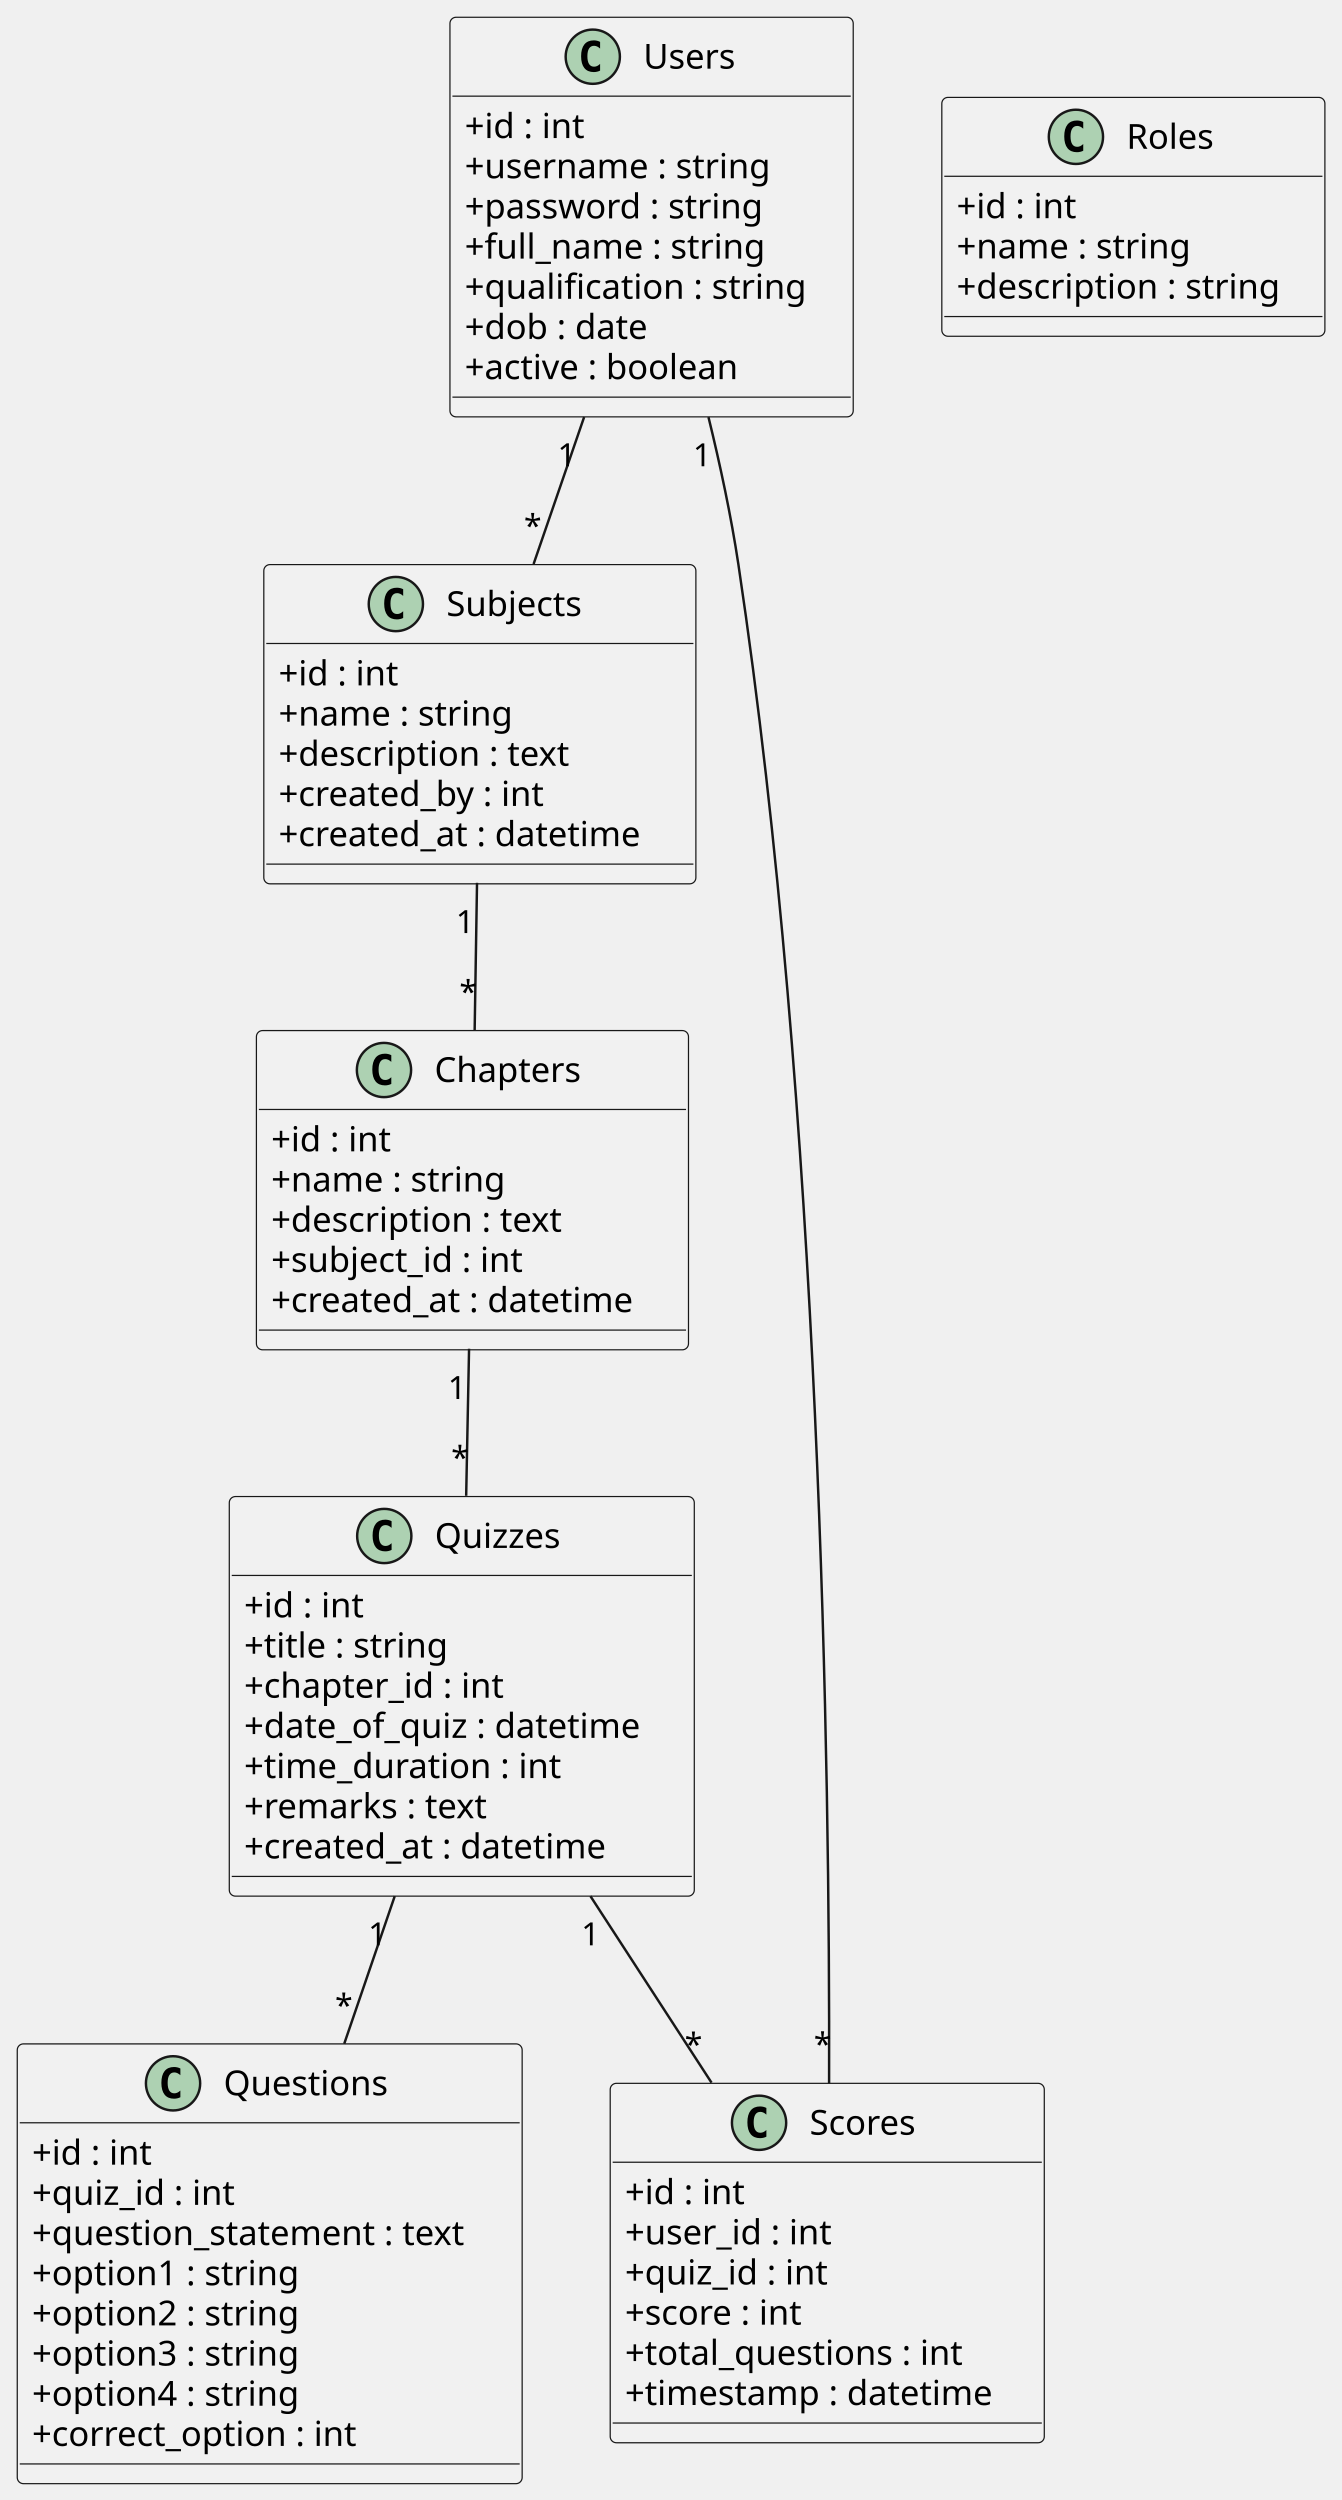
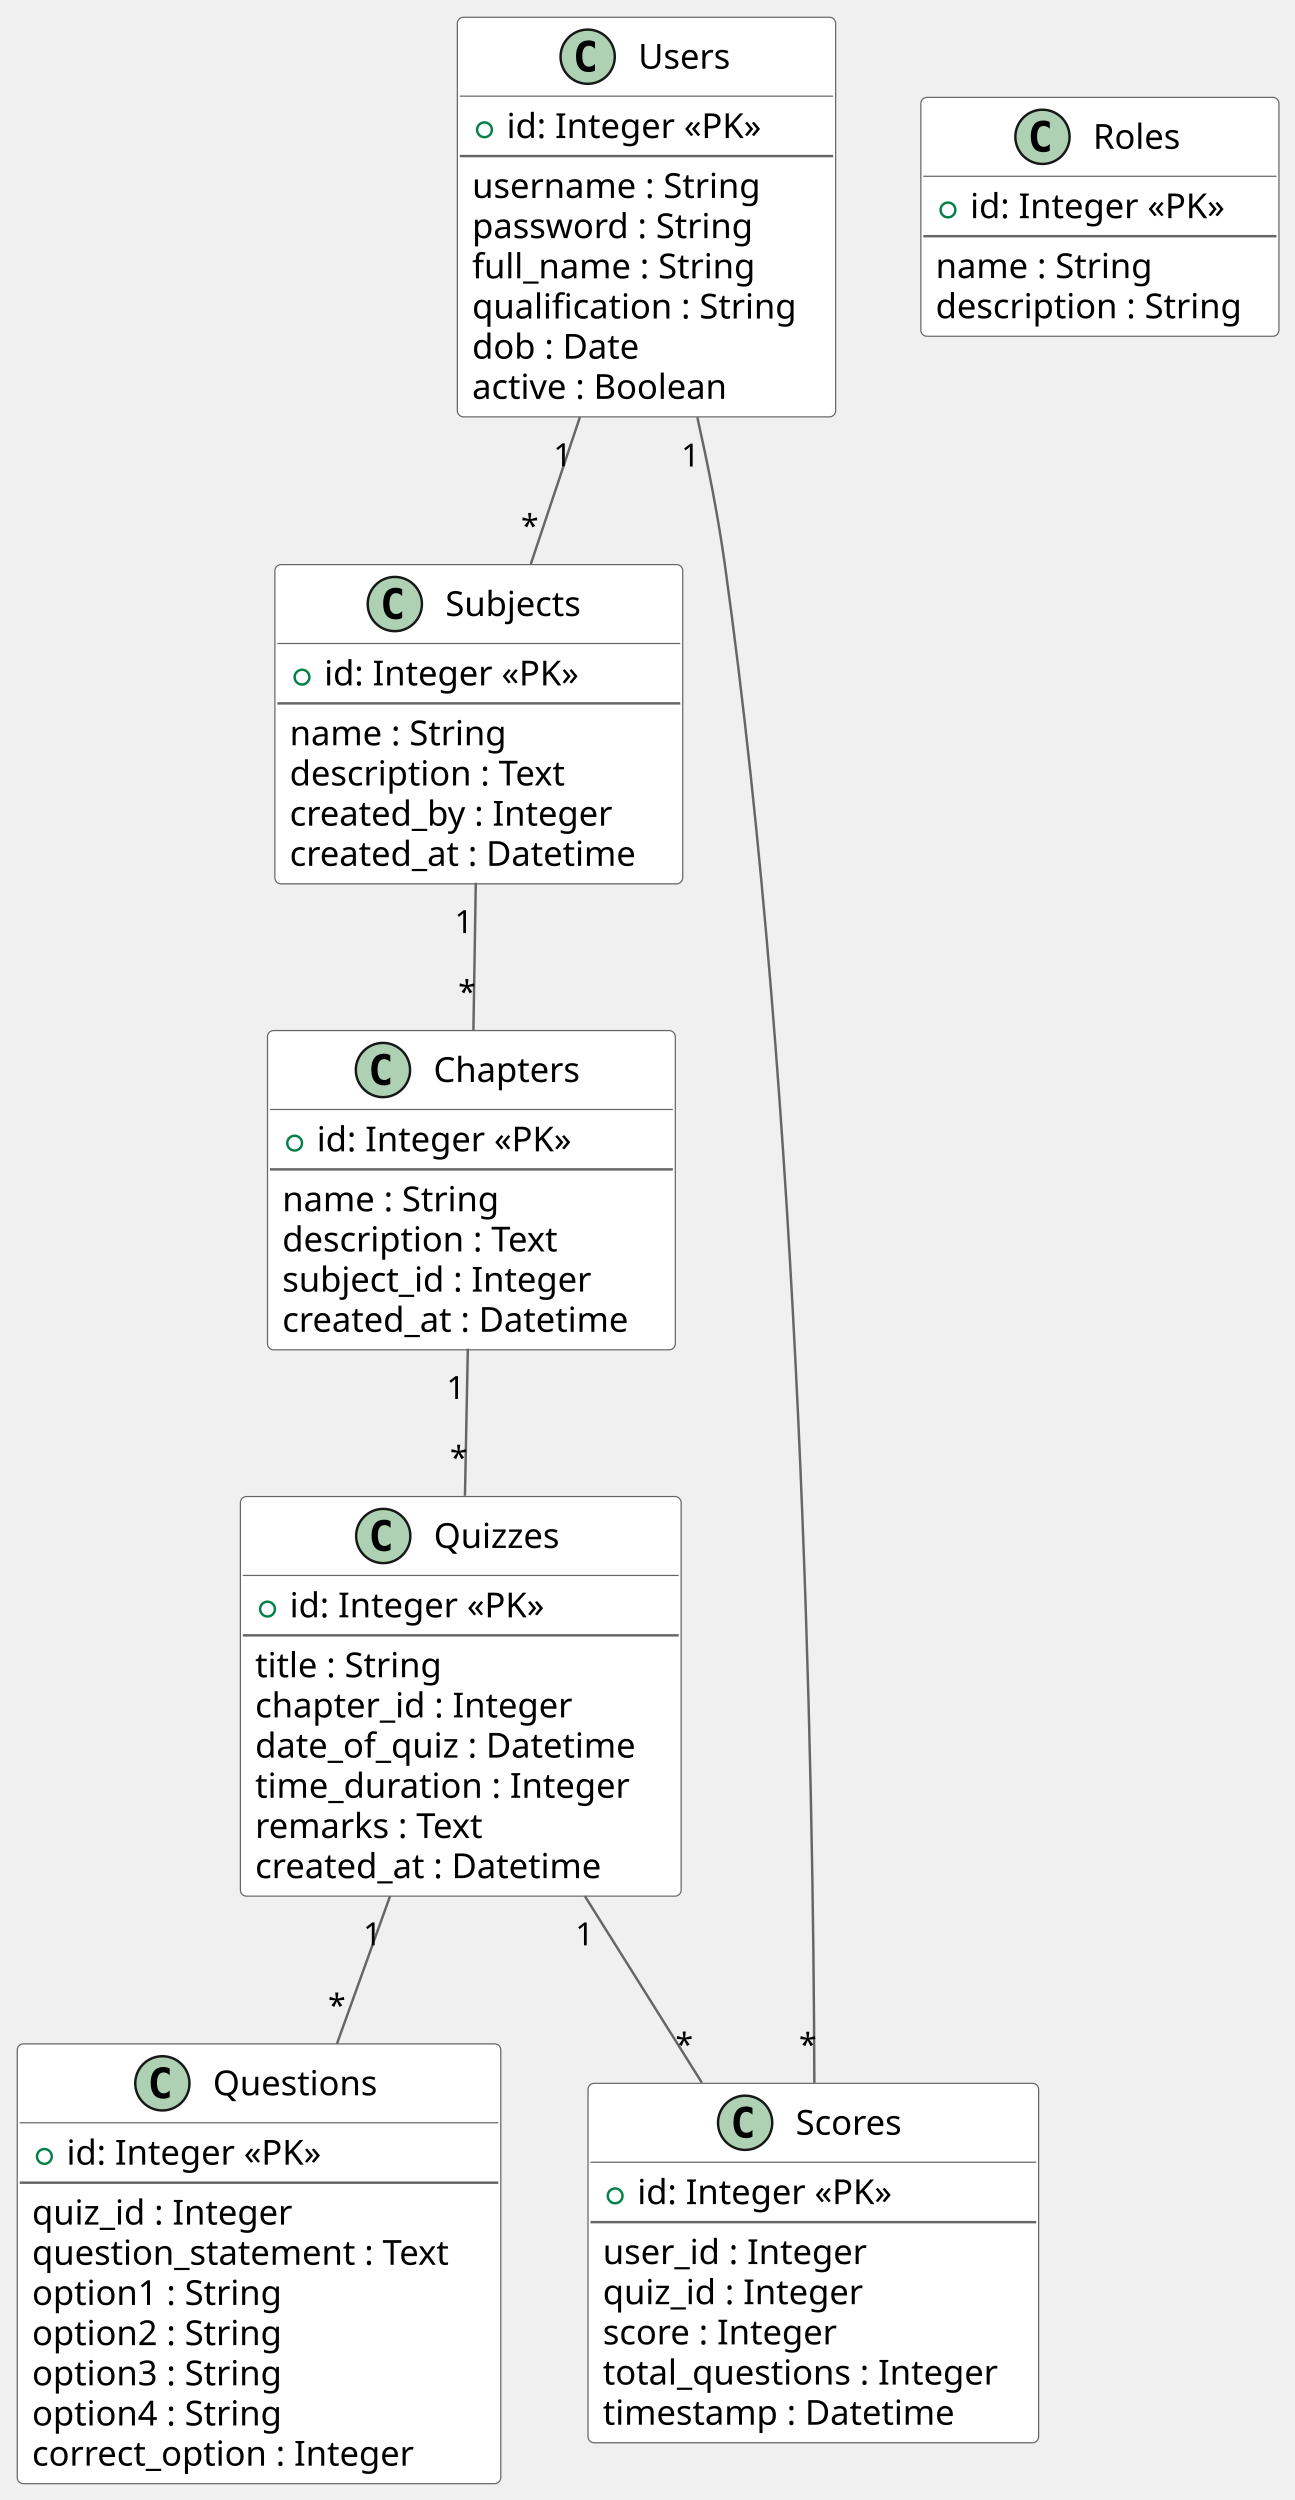
- <svg xmlns="http://www.w3.org/2000/svg" contentStyleType="text/css" height="1014px" preserveAspectRatio="none" style="width:544px;height:1014px;background:#FFFFFF;" version="1.1" viewBox="0 0 544 1014" width="544px" zoomAndPan="magnify">
+ <svg xmlns="http://www.w3.org/2000/svg" contentStyleType="text/css" height="1014px" preserveAspectRatio="none" style="width:525px;height:1014px;background:#FFFFFF;" version="1.1" viewBox="0 0 525 1014" width="525px" zoomAndPan="magnify">
  <defs />
  <g>
    <g id="elem_Users">
-       <rect codeLine="3" fill="#F1F1F1" height="162.078" id="Users" rx="2.5" ry="2.5" style="stroke:#181818;stroke-width:0.5;" width="163.566" x="182.5" y="7" />
-       <ellipse cx="240.431" cy="23" fill="#ADD1B2" rx="11" ry="11" style="stroke:#181818;stroke-width:1;" />
-       <path d="M243.4,28.641 Q242.822,28.938 242.181,29.078 Q241.541,29.234 240.837,29.234 Q238.337,29.234 237.009,27.594 Q235.697,25.938 235.697,22.812 Q235.697,19.688 237.009,18.031 Q238.337,16.375 240.837,16.375 Q241.541,16.375 242.181,16.531 Q242.837,16.688 243.4,16.984 L243.4,19.703 Q242.775,19.125 242.181,18.859 Q241.587,18.578 240.962,18.578 Q239.619,18.578 238.931,19.656 Q238.244,20.719 238.244,22.812 Q238.244,24.906 238.931,25.984 Q239.619,27.047 240.962,27.047 Q241.587,27.047 242.181,26.781 Q242.775,26.5 243.4,25.922 L243.4,28.641 Z " fill="#000000" />
-       <text fill="#000000" font-family="sans-serif" font-size="14" lengthAdjust="spacing" textLength="39.204" x="260.931" y="27.847">Users</text>
-       <line style="stroke:#181818;stroke-width:0.5;" x1="183.5" x2="345.066" y1="39" y2="39" />
-       <text fill="#000000" font-family="sans-serif" font-size="14" lengthAdjust="spacing" textLength="56.376" x="188.5" y="55.995">+id : int</text>
-       <text fill="#000000" font-family="sans-serif" font-size="14" lengthAdjust="spacing" textLength="135.775" x="188.5" y="72.292">+username : string</text>
-       <text fill="#000000" font-family="sans-serif" font-size="14" lengthAdjust="spacing" textLength="132.248" x="188.5" y="88.589">+password : string</text>
-       <text fill="#000000" font-family="sans-serif" font-size="14" lengthAdjust="spacing" textLength="133.82" x="188.5" y="104.886">+full_name : string</text>
-       <text fill="#000000" font-family="sans-serif" font-size="14" lengthAdjust="spacing" textLength="151.566" x="188.5" y="121.183">+qualification : string</text>
-       <text fill="#000000" font-family="sans-serif" font-size="14" lengthAdjust="spacing" textLength="83.255" x="188.5" y="137.48">+dob : date</text>
-       <text fill="#000000" font-family="sans-serif" font-size="14" lengthAdjust="spacing" textLength="123.874" x="188.5" y="153.776">+active : boolean</text>
-       <line style="stroke:#181818;stroke-width:0.5;" x1="183.5" x2="345.066" y1="161.078" y2="161.078" />
+       <rect codeLine="7" fill="#FFFFFF" height="162.078" id="Users" rx="2.5" ry="2.5" style="stroke:#666666;stroke-width:0.5;" width="153.429" x="185.5" y="7" />
+       <ellipse cx="238.362" cy="23" fill="#ADD1B2" rx="11" ry="11" style="stroke:#181818;stroke-width:1;" />
+       <path d="M241.331,28.641 Q240.753,28.938 240.112,29.078 Q239.472,29.234 238.769,29.234 Q236.269,29.234 234.94,27.594 Q233.628,25.938 233.628,22.812 Q233.628,19.688 234.94,18.031 Q236.269,16.375 238.769,16.375 Q239.472,16.375 240.112,16.531 Q240.769,16.688 241.331,16.984 L241.331,19.703 Q240.706,19.125 240.112,18.859 Q239.519,18.578 238.894,18.578 Q237.55,18.578 236.862,19.656 Q236.175,20.719 236.175,22.812 Q236.175,24.906 236.862,25.984 Q237.55,27.047 238.894,27.047 Q239.519,27.047 240.112,26.781 Q240.706,26.5 241.331,25.922 L241.331,28.641 Z " fill="#000000" />
+       <text fill="#000000" font-family="sans-serif" font-size="14" lengthAdjust="spacing" textLength="39.204" x="258.862" y="27.847">Users</text>
+       <line style="stroke:#666666;stroke-width:0.5;" x1="186.5" x2="337.929" y1="39" y2="39" />
+       <ellipse cx="196.5" cy="52.648" fill="none" rx="3" ry="3" style="stroke:#038048;stroke-width:1;" />
+       <text fill="#000000" font-family="sans-serif" font-size="14" lengthAdjust="spacing" textLength="111.508" x="205.5" y="55.995">id: Integer «PK»</text>
+       <line style="stroke:#666666;stroke-width:1;" x1="186.5" x2="337.929" y1="63.297" y2="63.297" />
+       <text fill="#000000" font-family="sans-serif" font-size="14" lengthAdjust="spacing" textLength="125.638" x="191.5" y="80.292">username : String</text>
+       <text fill="#000000" font-family="sans-serif" font-size="14" lengthAdjust="spacing" textLength="122.11" x="191.5" y="96.589">password : String</text>
+       <text fill="#000000" font-family="sans-serif" font-size="14" lengthAdjust="spacing" textLength="123.683" x="191.5" y="112.886">full_name : String</text>
+       <text fill="#000000" font-family="sans-serif" font-size="14" lengthAdjust="spacing" textLength="141.429" x="191.5" y="129.183">qualification : String</text>
+       <text fill="#000000" font-family="sans-serif" font-size="14" lengthAdjust="spacing" textLength="73.418" x="191.5" y="145.48">dob : Date</text>
+       <text fill="#000000" font-family="sans-serif" font-size="14" lengthAdjust="spacing" textLength="112.861" x="191.5" y="161.776">active : Boolean</text>
    </g>
    <g id="elem_Roles">
-       <rect codeLine="13" fill="#F1F1F1" height="96.891" id="Roles" rx="2.5" ry="2.5" style="stroke:#181818;stroke-width:0.5;" width="155.377" x="382" y="39.5" />
-       <ellipse cx="436.394" cy="55.5" fill="#ADD1B2" rx="11" ry="11" style="stroke:#181818;stroke-width:1;" />
-       <path d="M439.362,61.141 Q438.784,61.438 438.144,61.578 Q437.503,61.734 436.8,61.734 Q434.3,61.734 432.972,60.094 Q431.659,58.438 431.659,55.312 Q431.659,52.188 432.972,50.531 Q434.3,48.875 436.8,48.875 Q437.503,48.875 438.144,49.031 Q438.8,49.188 439.362,49.484 L439.362,52.203 Q438.737,51.625 438.144,51.359 Q437.55,51.078 436.925,51.078 Q435.581,51.078 434.894,52.156 Q434.206,53.219 434.206,55.312 Q434.206,57.406 434.894,58.484 Q435.581,59.547 436.925,59.547 Q437.55,59.547 438.144,59.281 Q438.737,59 439.362,58.422 L439.362,61.141 Z " fill="#000000" />
-       <text fill="#000000" font-family="sans-serif" font-size="14" lengthAdjust="spacing" textLength="38.09" x="456.894" y="60.347">Roles</text>
-       <line style="stroke:#181818;stroke-width:0.5;" x1="383" x2="536.377" y1="71.5" y2="71.5" />
-       <text fill="#000000" font-family="sans-serif" font-size="14" lengthAdjust="spacing" textLength="56.376" x="388" y="88.495">+id : int</text>
-       <text fill="#000000" font-family="sans-serif" font-size="14" lengthAdjust="spacing" textLength="105.239" x="388" y="104.792">+name : string</text>
-       <text fill="#000000" font-family="sans-serif" font-size="14" lengthAdjust="spacing" textLength="143.377" x="388" y="121.089">+description : string</text>
-       <line style="stroke:#181818;stroke-width:0.5;" x1="383" x2="536.377" y1="128.391" y2="128.391" />
+       <rect codeLine="18" fill="#FFFFFF" height="96.891" id="Roles" rx="2.5" ry="2.5" style="stroke:#666666;stroke-width:0.5;" width="145.239" x="373.5" y="39.5" />
+       <ellipse cx="422.825" cy="55.5" fill="#ADD1B2" rx="11" ry="11" style="stroke:#181818;stroke-width:1;" />
+       <path d="M425.793,61.141 Q425.215,61.438 424.575,61.578 Q423.934,61.734 423.231,61.734 Q420.731,61.734 419.403,60.094 Q418.09,58.438 418.09,55.312 Q418.09,52.188 419.403,50.531 Q420.731,48.875 423.231,48.875 Q423.934,48.875 424.575,49.031 Q425.231,49.188 425.793,49.484 L425.793,52.203 Q425.168,51.625 424.575,51.359 Q423.981,51.078 423.356,51.078 Q422.012,51.078 421.325,52.156 Q420.637,53.219 420.637,55.312 Q420.637,57.406 421.325,58.484 Q422.012,59.547 423.356,59.547 Q423.981,59.547 424.575,59.281 Q425.168,59 425.793,58.422 L425.793,61.141 Z " fill="#000000" />
+       <text fill="#000000" font-family="sans-serif" font-size="14" lengthAdjust="spacing" textLength="38.09" x="443.325" y="60.347">Roles</text>
+       <line style="stroke:#666666;stroke-width:0.5;" x1="374.5" x2="517.739" y1="71.5" y2="71.5" />
+       <ellipse cx="384.5" cy="85.148" fill="none" rx="3" ry="3" style="stroke:#038048;stroke-width:1;" />
+       <text fill="#000000" font-family="sans-serif" font-size="14" lengthAdjust="spacing" textLength="111.508" x="393.5" y="88.495">id: Integer «PK»</text>
+       <line style="stroke:#666666;stroke-width:1;" x1="374.5" x2="517.739" y1="95.797" y2="95.797" />
+       <text fill="#000000" font-family="sans-serif" font-size="14" lengthAdjust="spacing" textLength="95.102" x="379.5" y="112.792">name : String</text>
+       <text fill="#000000" font-family="sans-serif" font-size="14" lengthAdjust="spacing" textLength="133.239" x="379.5" y="129.089">description : String</text>
    </g>
    <g id="elem_Subjects">
-       <rect codeLine="19" fill="#F1F1F1" height="129.484" id="Subjects" rx="2.5" ry="2.5" style="stroke:#181818;stroke-width:0.5;" width="175.249" x="107" y="229" />
-       <ellipse cx="160.56" cy="245" fill="#ADD1B2" rx="11" ry="11" style="stroke:#181818;stroke-width:1;" />
-       <path d="M163.528,250.641 Q162.95,250.938 162.31,251.078 Q161.669,251.234 160.966,251.234 Q158.466,251.234 157.138,249.594 Q155.825,247.938 155.825,244.812 Q155.825,241.688 157.138,240.031 Q158.466,238.375 160.966,238.375 Q161.669,238.375 162.31,238.531 Q162.966,238.688 163.528,238.984 L163.528,241.703 Q162.903,241.125 162.31,240.859 Q161.716,240.578 161.091,240.578 Q159.747,240.578 159.06,241.656 Q158.372,242.719 158.372,244.812 Q158.372,246.906 159.06,247.984 Q159.747,249.047 161.091,249.047 Q161.716,249.047 162.31,248.781 Q162.903,248.5 163.528,247.922 L163.528,250.641 Z " fill="#000000" />
-       <text fill="#000000" font-family="sans-serif" font-size="14" lengthAdjust="spacing" textLength="59.63" x="181.06" y="249.847">Subjects</text>
-       <line style="stroke:#181818;stroke-width:0.5;" x1="108" x2="281.249" y1="261" y2="261" />
-       <text fill="#000000" font-family="sans-serif" font-size="14" lengthAdjust="spacing" textLength="56.376" x="113" y="277.995">+id : int</text>
-       <text fill="#000000" font-family="sans-serif" font-size="14" lengthAdjust="spacing" textLength="105.239" x="113" y="294.292">+name : string</text>
-       <text fill="#000000" font-family="sans-serif" font-size="14" lengthAdjust="spacing" textLength="131.065" x="113" y="310.589">+description : text</text>
-       <text fill="#000000" font-family="sans-serif" font-size="14" lengthAdjust="spacing" textLength="121.406" x="113" y="326.886">+created_by : int</text>
-       <text fill="#000000" font-family="sans-serif" font-size="14" lengthAdjust="spacing" textLength="163.249" x="113" y="343.183">+created_at : datetime</text>
-       <line style="stroke:#181818;stroke-width:0.5;" x1="108" x2="281.249" y1="350.484" y2="350.484" />
+       <rect codeLine="25" fill="#FFFFFF" height="129.484" id="Subjects" rx="2.5" ry="2.5" style="stroke:#666666;stroke-width:0.5;" width="165.412" x="111.5" y="229" />
+       <ellipse cx="160.141" cy="245" fill="#ADD1B2" rx="11" ry="11" style="stroke:#181818;stroke-width:1;" />
+       <path d="M163.11,250.641 Q162.532,250.938 161.891,251.078 Q161.25,251.234 160.547,251.234 Q158.047,251.234 156.719,249.594 Q155.407,247.938 155.407,244.812 Q155.407,241.688 156.719,240.031 Q158.047,238.375 160.547,238.375 Q161.25,238.375 161.891,238.531 Q162.547,238.688 163.11,238.984 L163.11,241.703 Q162.485,241.125 161.891,240.859 Q161.297,240.578 160.672,240.578 Q159.329,240.578 158.641,241.656 Q157.954,242.719 157.954,244.812 Q157.954,246.906 158.641,247.984 Q159.329,249.047 160.672,249.047 Q161.297,249.047 161.891,248.781 Q162.485,248.5 163.11,247.922 L163.11,250.641 Z " fill="#000000" />
+       <text fill="#000000" font-family="sans-serif" font-size="14" lengthAdjust="spacing" textLength="59.63" x="180.641" y="249.847">Subjects</text>
+       <line style="stroke:#666666;stroke-width:0.5;" x1="112.5" x2="275.912" y1="261" y2="261" />
+       <ellipse cx="122.5" cy="274.648" fill="none" rx="3" ry="3" style="stroke:#038048;stroke-width:1;" />
+       <text fill="#000000" font-family="sans-serif" font-size="14" lengthAdjust="spacing" textLength="111.508" x="131.5" y="277.995">id: Integer «PK»</text>
+       <line style="stroke:#666666;stroke-width:1;" x1="112.5" x2="275.912" y1="285.297" y2="285.297" />
+       <text fill="#000000" font-family="sans-serif" font-size="14" lengthAdjust="spacing" textLength="95.102" x="117.5" y="302.292">name : String</text>
+       <text fill="#000000" font-family="sans-serif" font-size="14" lengthAdjust="spacing" textLength="122.397" x="117.5" y="318.589">description : Text</text>
+       <text fill="#000000" font-family="sans-serif" font-size="14" lengthAdjust="spacing" textLength="141.784" x="117.5" y="334.886">created_by : Integer</text>
+       <text fill="#000000" font-family="sans-serif" font-size="14" lengthAdjust="spacing" textLength="153.412" x="117.5" y="351.183">created_at : Datetime</text>
    </g>
    <g id="elem_Chapters">
-       <rect codeLine="27" fill="#F1F1F1" height="129.484" id="Chapters" rx="2.5" ry="2.5" style="stroke:#181818;stroke-width:0.5;" width="175.249" x="104" y="418" />
-       <ellipse cx="155.741" cy="434" fill="#ADD1B2" rx="11" ry="11" style="stroke:#181818;stroke-width:1;" />
-       <path d="M158.71,439.641 Q158.132,439.938 157.491,440.078 Q156.851,440.234 156.148,440.234 Q153.648,440.234 152.319,438.594 Q151.007,436.938 151.007,433.812 Q151.007,430.688 152.319,429.031 Q153.648,427.375 156.148,427.375 Q156.851,427.375 157.491,427.531 Q158.148,427.688 158.71,427.984 L158.71,430.703 Q158.085,430.125 157.491,429.859 Q156.898,429.578 156.273,429.578 Q154.929,429.578 154.241,430.656 Q153.554,431.719 153.554,433.812 Q153.554,435.906 154.241,436.984 Q154.929,438.047 156.273,438.047 Q156.898,438.047 157.491,437.781 Q158.085,437.5 158.71,436.922 L158.71,439.641 Z " fill="#000000" />
-       <text fill="#000000" font-family="sans-serif" font-size="14" lengthAdjust="spacing" textLength="63.267" x="176.241" y="438.847">Chapters</text>
-       <line style="stroke:#181818;stroke-width:0.5;" x1="105" x2="278.249" y1="450" y2="450" />
-       <text fill="#000000" font-family="sans-serif" font-size="14" lengthAdjust="spacing" textLength="56.376" x="110" y="466.995">+id : int</text>
-       <text fill="#000000" font-family="sans-serif" font-size="14" lengthAdjust="spacing" textLength="105.239" x="110" y="483.292">+name : string</text>
-       <text fill="#000000" font-family="sans-serif" font-size="14" lengthAdjust="spacing" textLength="131.065" x="110" y="499.589">+description : text</text>
-       <text fill="#000000" font-family="sans-serif" font-size="14" lengthAdjust="spacing" textLength="114.119" x="110" y="515.886">+subject_id : int</text>
-       <text fill="#000000" font-family="sans-serif" font-size="14" lengthAdjust="spacing" textLength="163.249" x="110" y="532.183">+created_at : datetime</text>
-       <line style="stroke:#181818;stroke-width:0.5;" x1="105" x2="278.249" y1="539.484" y2="539.484" />
+       <rect codeLine="34" fill="#FFFFFF" height="129.484" id="Chapters" rx="2.5" ry="2.5" style="stroke:#666666;stroke-width:0.5;" width="165.412" x="108.5" y="418" />
+       <ellipse cx="155.323" cy="434" fill="#ADD1B2" rx="11" ry="11" style="stroke:#181818;stroke-width:1;" />
+       <path d="M158.292,439.641 Q157.713,439.938 157.073,440.078 Q156.432,440.234 155.729,440.234 Q153.229,440.234 151.901,438.594 Q150.588,436.938 150.588,433.812 Q150.588,430.688 151.901,429.031 Q153.229,427.375 155.729,427.375 Q156.432,427.375 157.073,427.531 Q157.729,427.688 158.292,427.984 L158.292,430.703 Q157.667,430.125 157.073,429.859 Q156.479,429.578 155.854,429.578 Q154.51,429.578 153.823,430.656 Q153.135,431.719 153.135,433.812 Q153.135,435.906 153.823,436.984 Q154.51,438.047 155.854,438.047 Q156.479,438.047 157.073,437.781 Q157.667,437.5 158.292,436.922 L158.292,439.641 Z " fill="#000000" />
+       <text fill="#000000" font-family="sans-serif" font-size="14" lengthAdjust="spacing" textLength="63.267" x="175.823" y="438.847">Chapters</text>
+       <line style="stroke:#666666;stroke-width:0.5;" x1="109.5" x2="272.912" y1="450" y2="450" />
+       <ellipse cx="119.5" cy="463.648" fill="none" rx="3" ry="3" style="stroke:#038048;stroke-width:1;" />
+       <text fill="#000000" font-family="sans-serif" font-size="14" lengthAdjust="spacing" textLength="111.508" x="128.5" y="466.995">id: Integer «PK»</text>
+       <line style="stroke:#666666;stroke-width:1;" x1="109.5" x2="272.912" y1="474.297" y2="474.297" />
+       <text fill="#000000" font-family="sans-serif" font-size="14" lengthAdjust="spacing" textLength="95.102" x="114.5" y="491.292">name : String</text>
+       <text fill="#000000" font-family="sans-serif" font-size="14" lengthAdjust="spacing" textLength="122.397" x="114.5" y="507.589">description : Text</text>
+       <text fill="#000000" font-family="sans-serif" font-size="14" lengthAdjust="spacing" textLength="134.497" x="114.5" y="523.886">subject_id : Integer</text>
+       <text fill="#000000" font-family="sans-serif" font-size="14" lengthAdjust="spacing" textLength="153.412" x="114.5" y="540.183">created_at : Datetime</text>
    </g>
    <g id="elem_Quizzes">
-       <rect codeLine="35" fill="#F1F1F1" height="162.078" id="Quizzes" rx="2.5" ry="2.5" style="stroke:#181818;stroke-width:0.5;" width="188.606" x="93" y="607" />
-       <ellipse cx="155.86" cy="623" fill="#ADD1B2" rx="11" ry="11" style="stroke:#181818;stroke-width:1;" />
-       <path d="M158.829,628.641 Q158.25,628.938 157.61,629.078 Q156.969,629.234 156.266,629.234 Q153.766,629.234 152.438,627.594 Q151.125,625.938 151.125,622.812 Q151.125,619.688 152.438,618.031 Q153.766,616.375 156.266,616.375 Q156.969,616.375 157.61,616.531 Q158.266,616.688 158.829,616.984 L158.829,619.703 Q158.204,619.125 157.61,618.859 Q157.016,618.578 156.391,618.578 Q155.047,618.578 154.36,619.656 Q153.672,620.719 153.672,622.812 Q153.672,624.906 154.36,625.984 Q155.047,627.047 156.391,627.047 Q157.016,627.047 157.61,626.781 Q158.204,626.5 158.829,625.922 L158.829,628.641 Z " fill="#000000" />
-       <text fill="#000000" font-family="sans-serif" font-size="14" lengthAdjust="spacing" textLength="54.387" x="176.36" y="627.847">Quizzes</text>
-       <line style="stroke:#181818;stroke-width:0.5;" x1="94" x2="280.606" y1="639" y2="639" />
-       <text fill="#000000" font-family="sans-serif" font-size="14" lengthAdjust="spacing" textLength="56.376" x="99" y="655.995">+id : int</text>
-       <text fill="#000000" font-family="sans-serif" font-size="14" lengthAdjust="spacing" textLength="92.907" x="99" y="672.292">+title : string</text>
-       <text fill="#000000" font-family="sans-serif" font-size="14" lengthAdjust="spacing" textLength="117.27" x="99" y="688.589">+chapter_id : int</text>
-       <text fill="#000000" font-family="sans-serif" font-size="14" lengthAdjust="spacing" textLength="176.606" x="99" y="704.886">+date_of_quiz : datetime</text>
-       <text fill="#000000" font-family="sans-serif" font-size="14" lengthAdjust="spacing" textLength="141.142" x="99" y="721.183">+time_duration : int</text>
-       <text fill="#000000" font-family="sans-serif" font-size="14" lengthAdjust="spacing" textLength="110.968" x="99" y="737.48">+remarks : text</text>
-       <text fill="#000000" font-family="sans-serif" font-size="14" lengthAdjust="spacing" textLength="163.249" x="99" y="753.776">+created_at : datetime</text>
-       <line style="stroke:#181818;stroke-width:0.5;" x1="94" x2="280.606" y1="761.078" y2="761.078" />
+       <rect codeLine="43" fill="#FFFFFF" height="162.078" id="Quizzes" rx="2.5" ry="2.5" style="stroke:#666666;stroke-width:0.5;" width="178.769" x="97.5" y="607" />
+       <ellipse cx="155.441" cy="623" fill="#ADD1B2" rx="11" ry="11" style="stroke:#181818;stroke-width:1;" />
+       <path d="M158.41,628.641 Q157.832,628.938 157.191,629.078 Q156.551,629.234 155.848,629.234 Q153.348,629.234 152.019,627.594 Q150.707,625.938 150.707,622.812 Q150.707,619.688 152.019,618.031 Q153.348,616.375 155.848,616.375 Q156.551,616.375 157.191,616.531 Q157.848,616.688 158.41,616.984 L158.41,619.703 Q157.785,619.125 157.191,618.859 Q156.598,618.578 155.973,618.578 Q154.629,618.578 153.941,619.656 Q153.254,620.719 153.254,622.812 Q153.254,624.906 153.941,625.984 Q154.629,627.047 155.973,627.047 Q156.598,627.047 157.191,626.781 Q157.785,626.5 158.41,625.922 L158.41,628.641 Z " fill="#000000" />
+       <text fill="#000000" font-family="sans-serif" font-size="14" lengthAdjust="spacing" textLength="54.387" x="175.941" y="627.847">Quizzes</text>
+       <line style="stroke:#666666;stroke-width:0.5;" x1="98.5" x2="275.269" y1="639" y2="639" />
+       <ellipse cx="108.5" cy="652.648" fill="none" rx="3" ry="3" style="stroke:#038048;stroke-width:1;" />
+       <text fill="#000000" font-family="sans-serif" font-size="14" lengthAdjust="spacing" textLength="111.508" x="117.5" y="655.995">id: Integer «PK»</text>
+       <line style="stroke:#666666;stroke-width:1;" x1="98.5" x2="275.269" y1="663.297" y2="663.297" />
+       <text fill="#000000" font-family="sans-serif" font-size="14" lengthAdjust="spacing" textLength="82.769" x="103.5" y="680.292">title : String</text>
+       <text fill="#000000" font-family="sans-serif" font-size="14" lengthAdjust="spacing" textLength="137.648" x="103.5" y="696.589">chapter_id : Integer</text>
+       <text fill="#000000" font-family="sans-serif" font-size="14" lengthAdjust="spacing" textLength="166.769" x="103.5" y="712.886">date_of_quiz : Datetime</text>
+       <text fill="#000000" font-family="sans-serif" font-size="14" lengthAdjust="spacing" textLength="161.519" x="103.5" y="729.183">time_duration : Integer</text>
+       <text fill="#000000" font-family="sans-serif" font-size="14" lengthAdjust="spacing" textLength="102.3" x="103.5" y="745.48">remarks : Text</text>
+       <text fill="#000000" font-family="sans-serif" font-size="14" lengthAdjust="spacing" textLength="153.412" x="103.5" y="761.776">created_at : Datetime</text>
    </g>
    <g id="elem_Questions">
-       <rect codeLine="45" fill="#F1F1F1" height="178.375" id="Questions" rx="2.5" ry="2.5" style="stroke:#181818;stroke-width:0.5;" width="204.787" x="7" y="829" />
-       <ellipse cx="70.188" cy="845" fill="#ADD1B2" rx="11" ry="11" style="stroke:#181818;stroke-width:1;" />
-       <path d="M73.157,850.641 Q72.579,850.938 71.938,851.078 Q71.297,851.234 70.594,851.234 Q68.094,851.234 66.766,849.594 Q65.454,847.938 65.454,844.812 Q65.454,841.688 66.766,840.031 Q68.094,838.375 70.594,838.375 Q71.297,838.375 71.938,838.531 Q72.594,838.688 73.157,838.984 L73.157,841.703 Q72.532,841.125 71.938,840.859 Q71.344,840.578 70.719,840.578 Q69.376,840.578 68.688,841.656 Q68.001,842.719 68.001,844.812 Q68.001,846.906 68.688,847.984 Q69.376,849.047 70.719,849.047 Q71.344,849.047 71.938,848.781 Q72.532,848.5 73.157,847.922 L73.157,850.641 Z " fill="#000000" />
-       <text fill="#000000" font-family="sans-serif" font-size="14" lengthAdjust="spacing" textLength="69.911" x="90.688" y="849.847">Questions</text>
-       <line style="stroke:#181818;stroke-width:0.5;" x1="8" x2="210.787" y1="861" y2="861" />
-       <text fill="#000000" font-family="sans-serif" font-size="14" lengthAdjust="spacing" textLength="56.376" x="13" y="877.995">+id : int</text>
-       <text fill="#000000" font-family="sans-serif" font-size="14" lengthAdjust="spacing" textLength="92.374" x="13" y="894.292">+quiz_id : int</text>
-       <text fill="#000000" font-family="sans-serif" font-size="14" lengthAdjust="spacing" textLength="192.787" x="13" y="910.589">+question_statement : text</text>
-       <text fill="#000000" font-family="sans-serif" font-size="14" lengthAdjust="spacing" textLength="118.713" x="13" y="926.886">+option1 : string</text>
-       <text fill="#000000" font-family="sans-serif" font-size="14" lengthAdjust="spacing" textLength="118.713" x="13" y="943.183">+option2 : string</text>
-       <text fill="#000000" font-family="sans-serif" font-size="14" lengthAdjust="spacing" textLength="118.713" x="13" y="959.48">+option3 : string</text>
-       <text fill="#000000" font-family="sans-serif" font-size="14" lengthAdjust="spacing" textLength="118.713" x="13" y="975.776">+option4 : string</text>
-       <text fill="#000000" font-family="sans-serif" font-size="14" lengthAdjust="spacing" textLength="144.443" x="13" y="992.073">+correct_option : int</text>
-       <line style="stroke:#181818;stroke-width:0.5;" x1="8" x2="210.787" y1="999.375" y2="999.375" />
+       <rect codeLine="54" fill="#FFFFFF" height="178.375" id="Questions" rx="2.5" ry="2.5" style="stroke:#666666;stroke-width:0.5;" width="196.119" x="7" y="829" />
+       <ellipse cx="65.854" cy="845" fill="#ADD1B2" rx="11" ry="11" style="stroke:#181818;stroke-width:1;" />
+       <path d="M68.823,850.641 Q68.245,850.938 67.604,851.078 Q66.963,851.234 66.26,851.234 Q63.76,851.234 62.432,849.594 Q61.12,847.938 61.12,844.812 Q61.12,841.688 62.432,840.031 Q63.76,838.375 66.26,838.375 Q66.963,838.375 67.604,838.531 Q68.26,838.688 68.823,838.984 L68.823,841.703 Q68.198,841.125 67.604,840.859 Q67.01,840.578 66.385,840.578 Q65.041,840.578 64.354,841.656 Q63.666,842.719 63.666,844.812 Q63.666,846.906 64.354,847.984 Q65.041,849.047 66.385,849.047 Q67.01,849.047 67.604,848.781 Q68.198,848.5 68.823,847.922 L68.823,850.641 Z " fill="#000000" />
+       <text fill="#000000" font-family="sans-serif" font-size="14" lengthAdjust="spacing" textLength="69.911" x="86.354" y="849.847">Questions</text>
+       <line style="stroke:#666666;stroke-width:0.5;" x1="8" x2="202.119" y1="861" y2="861" />
+       <ellipse cx="18" cy="874.648" fill="none" rx="3" ry="3" style="stroke:#038048;stroke-width:1;" />
+       <text fill="#000000" font-family="sans-serif" font-size="14" lengthAdjust="spacing" textLength="111.508" x="27" y="877.995">id: Integer «PK»</text>
+       <line style="stroke:#666666;stroke-width:1;" x1="8" x2="202.119" y1="885.297" y2="885.297" />
+       <text fill="#000000" font-family="sans-serif" font-size="14" lengthAdjust="spacing" textLength="112.752" x="13" y="902.292">quiz_id : Integer</text>
+       <text fill="#000000" font-family="sans-serif" font-size="14" lengthAdjust="spacing" textLength="184.119" x="13" y="918.589">question_statement : Text</text>
+       <text fill="#000000" font-family="sans-serif" font-size="14" lengthAdjust="spacing" textLength="108.575" x="13" y="934.886">option1 : String</text>
+       <text fill="#000000" font-family="sans-serif" font-size="14" lengthAdjust="spacing" textLength="108.575" x="13" y="951.183">option2 : String</text>
+       <text fill="#000000" font-family="sans-serif" font-size="14" lengthAdjust="spacing" textLength="108.575" x="13" y="967.48">option3 : String</text>
+       <text fill="#000000" font-family="sans-serif" font-size="14" lengthAdjust="spacing" textLength="108.575" x="13" y="983.776">option4 : String</text>
+       <text fill="#000000" font-family="sans-serif" font-size="14" lengthAdjust="spacing" textLength="164.821" x="13" y="1000.073">correct_option : Integer</text>
    </g>
    <g id="elem_Scores">
-       <rect codeLine="56" fill="#F1F1F1" height="145.781" id="Scores" rx="2.5" ry="2.5" style="stroke:#181818;stroke-width:0.5;" width="176.062" x="247.5" y="845" />
-       <ellipse cx="307.875" cy="861" fill="#ADD1B2" rx="11" ry="11" style="stroke:#181818;stroke-width:1;" />
-       <path d="M310.844,866.641 Q310.266,866.938 309.625,867.078 Q308.984,867.234 308.281,867.234 Q305.781,867.234 304.453,865.594 Q303.141,863.938 303.141,860.812 Q303.141,857.688 304.453,856.031 Q305.781,854.375 308.281,854.375 Q308.984,854.375 309.625,854.531 Q310.281,854.688 310.844,854.984 L310.844,857.703 Q310.219,857.125 309.625,856.859 Q309.031,856.578 308.406,856.578 Q307.062,856.578 306.375,857.656 Q305.688,858.719 305.688,860.812 Q305.688,862.906 306.375,863.984 Q307.062,865.047 308.406,865.047 Q309.031,865.047 309.625,864.781 Q310.219,864.5 310.844,863.922 L310.844,866.641 Z " fill="#000000" />
-       <text fill="#000000" font-family="sans-serif" font-size="14" lengthAdjust="spacing" textLength="46.812" x="328.375" y="865.847">Scores</text>
-       <line style="stroke:#181818;stroke-width:0.5;" x1="248.5" x2="422.562" y1="877" y2="877" />
-       <text fill="#000000" font-family="sans-serif" font-size="14" lengthAdjust="spacing" textLength="56.376" x="253.5" y="893.995">+id : int</text>
-       <text fill="#000000" font-family="sans-serif" font-size="14" lengthAdjust="spacing" textLength="93.912" x="253.5" y="910.292">+user_id : int</text>
-       <text fill="#000000" font-family="sans-serif" font-size="14" lengthAdjust="spacing" textLength="92.374" x="253.5" y="926.589">+quiz_id : int</text>
-       <text fill="#000000" font-family="sans-serif" font-size="14" lengthAdjust="spacing" textLength="81.525" x="253.5" y="942.886">+score : int</text>
-       <text fill="#000000" font-family="sans-serif" font-size="14" lengthAdjust="spacing" textLength="150.391" x="253.5" y="959.183">+total_questions : int</text>
-       <text fill="#000000" font-family="sans-serif" font-size="14" lengthAdjust="spacing" textLength="164.062" x="253.5" y="975.48">+timestamp : datetime</text>
-       <line style="stroke:#181818;stroke-width:0.5;" x1="248.5" x2="422.562" y1="982.781" y2="982.781" />
+       <rect codeLine="66" fill="#FFFFFF" height="145.781" id="Scores" rx="2.5" ry="2.5" style="stroke:#666666;stroke-width:0.5;" width="182.769" x="238.5" y="845" />
+       <ellipse cx="302.228" cy="861" fill="#ADD1B2" rx="11" ry="11" style="stroke:#181818;stroke-width:1;" />
+       <path d="M305.197,866.641 Q304.619,866.938 303.978,867.078 Q303.337,867.234 302.634,867.234 Q300.134,867.234 298.806,865.594 Q297.494,863.938 297.494,860.812 Q297.494,857.688 298.806,856.031 Q300.134,854.375 302.634,854.375 Q303.337,854.375 303.978,854.531 Q304.634,854.688 305.197,854.984 L305.197,857.703 Q304.572,857.125 303.978,856.859 Q303.384,856.578 302.759,856.578 Q301.416,856.578 300.728,857.656 Q300.041,858.719 300.041,860.812 Q300.041,862.906 300.728,863.984 Q301.416,865.047 302.759,865.047 Q303.384,865.047 303.978,864.781 Q304.572,864.5 305.197,863.922 L305.197,866.641 Z " fill="#000000" />
+       <text fill="#000000" font-family="sans-serif" font-size="14" lengthAdjust="spacing" textLength="46.812" x="322.728" y="865.847">Scores</text>
+       <line style="stroke:#666666;stroke-width:0.5;" x1="239.5" x2="420.269" y1="877" y2="877" />
+       <ellipse cx="249.5" cy="890.648" fill="none" rx="3" ry="3" style="stroke:#038048;stroke-width:1;" />
+       <text fill="#000000" font-family="sans-serif" font-size="14" lengthAdjust="spacing" textLength="111.508" x="258.5" y="893.995">id: Integer «PK»</text>
+       <line style="stroke:#666666;stroke-width:1;" x1="239.5" x2="420.269" y1="901.297" y2="901.297" />
+       <text fill="#000000" font-family="sans-serif" font-size="14" lengthAdjust="spacing" textLength="114.29" x="244.5" y="918.292">user_id : Integer</text>
+       <text fill="#000000" font-family="sans-serif" font-size="14" lengthAdjust="spacing" textLength="112.752" x="244.5" y="934.589">quiz_id : Integer</text>
+       <text fill="#000000" font-family="sans-serif" font-size="14" lengthAdjust="spacing" textLength="101.903" x="244.5" y="950.886">score : Integer</text>
+       <text fill="#000000" font-family="sans-serif" font-size="14" lengthAdjust="spacing" textLength="170.769" x="244.5" y="967.183">total_questions : Integer</text>
+       <text fill="#000000" font-family="sans-serif" font-size="14" lengthAdjust="spacing" textLength="154.226" x="244.5" y="983.48">timestamp : Datetime</text>
    </g>
    <g id="link_Users_Scores">
-       <path codeLine="65" d="M287.35,169.16 C292.11,188.6 296.57,209.43 299.5,229 C332.86,451.83 336.62,719.25 336.28,844.98 " fill="none" id="Users-Scores" style="stroke:#181818;stroke-width:1;" />
-       <text fill="#000000" font-family="sans-serif" font-size="13" lengthAdjust="spacing" textLength="8.271" x="281.06" y="189.126">1</text>
-       <text fill="#000000" font-family="sans-serif" font-size="13" lengthAdjust="spacing" textLength="6.5" x="330.074" y="833.761">*</text>
+       <path codeLine="76" d="M282.84,169.25 C287.19,188.69 291.28,209.49 294,229 C325.08,452.01 329.92,719.07 330.3,844.8 " fill="none" id="Users-Scores" style="stroke:#666666;stroke-width:1;" />
+       <text fill="#000000" font-family="sans-serif" font-size="13" lengthAdjust="spacing" textLength="8.271" x="276.333" y="189.224">1</text>
+       <text fill="#000000" font-family="sans-serif" font-size="13" lengthAdjust="spacing" textLength="6.5" x="324.07" y="833.94">*</text>
    </g>
    <g id="link_Users_Subjects">
-       <path codeLine="66" d="M236.93,169.14 C230.12,188.93 222.92,209.88 216.42,228.78 " fill="none" id="Users-Subjects" style="stroke:#181818;stroke-width:1;" />
-       <text fill="#000000" font-family="sans-serif" font-size="13" lengthAdjust="spacing" textLength="8.271" x="226.15" y="189.104">1</text>
-       <text fill="#000000" font-family="sans-serif" font-size="13" lengthAdjust="spacing" textLength="6.5" x="212.503" y="217.929">*</text>
+       <path codeLine="77" d="M235.22,169.14 C228.61,188.93 221.61,209.88 215.29,228.78 " fill="none" id="Users-Subjects" style="stroke:#666666;stroke-width:1;" />
+       <text fill="#000000" font-family="sans-serif" font-size="13" lengthAdjust="spacing" textLength="8.271" x="224.472" y="189.104">1</text>
+       <text fill="#000000" font-family="sans-serif" font-size="13" lengthAdjust="spacing" textLength="6.5" x="211.295" y="217.929">*</text>
    </g>
    <g id="link_Subjects_Chapters">
-       <path codeLine="67" d="M193.48,358.07 C193.17,377.34 192.83,398.51 192.52,417.79 " fill="none" id="Subjects-Chapters" style="stroke:#181818;stroke-width:1;" />
-       <text fill="#000000" font-family="sans-serif" font-size="13" lengthAdjust="spacing" textLength="8.271" x="184.901" y="378.45">1</text>
-       <text fill="#000000" font-family="sans-serif" font-size="13" lengthAdjust="spacing" textLength="6.5" x="186.317" y="406.94">*</text>
+       <path codeLine="78" d="M192.98,358.07 C192.67,377.34 192.33,398.51 192.02,417.79 " fill="none" id="Subjects-Chapters" style="stroke:#666666;stroke-width:1;" />
+       <text fill="#000000" font-family="sans-serif" font-size="13" lengthAdjust="spacing" textLength="8.271" x="184.391" y="378.45">1</text>
+       <text fill="#000000" font-family="sans-serif" font-size="13" lengthAdjust="spacing" textLength="6.5" x="185.808" y="406.94">*</text>
    </g>
    <g id="link_Chapters_Quizzes">
-       <path codeLine="68" d="M190.25,547.05 C189.88,565.94 189.47,586.89 189.08,606.7 " fill="none" id="Chapters-Quizzes" style="stroke:#181818;stroke-width:1;" />
-       <text fill="#000000" font-family="sans-serif" font-size="13" lengthAdjust="spacing" textLength="8.271" x="181.644" y="567.427">1</text>
-       <text fill="#000000" font-family="sans-serif" font-size="13" lengthAdjust="spacing" textLength="6.5" x="182.993" y="595.861">*</text>
+       <path codeLine="79" d="M189.75,547.05 C189.38,565.94 188.97,586.89 188.58,606.7 " fill="none" id="Chapters-Quizzes" style="stroke:#666666;stroke-width:1;" />
+       <text fill="#000000" font-family="sans-serif" font-size="13" lengthAdjust="spacing" textLength="8.271" x="181.135" y="567.427">1</text>
+       <text fill="#000000" font-family="sans-serif" font-size="13" lengthAdjust="spacing" textLength="6.5" x="182.486" y="595.861">*</text>
    </g>
    <g id="link_Quizzes_Questions">
-       <path codeLine="69" d="M160.11,769.06 C153.48,788.44 146.36,809.25 139.61,828.97 " fill="none" id="Quizzes-Questions" style="stroke:#181818;stroke-width:1;" />
-       <text fill="#000000" font-family="sans-serif" font-size="13" lengthAdjust="spacing" textLength="8.271" x="149.344" y="789.017">1</text>
-       <text fill="#000000" font-family="sans-serif" font-size="13" lengthAdjust="spacing" textLength="6.5" x="135.885" y="818.033">*</text>
+       <path codeLine="80" d="M158.21,769.06 C151.24,788.44 143.75,809.25 136.66,828.97 " fill="none" id="Quizzes-Questions" style="stroke:#666666;stroke-width:1;" />
+       <text fill="#000000" font-family="sans-serif" font-size="13" lengthAdjust="spacing" textLength="8.271" x="147.312" y="789.017">1</text>
+       <text fill="#000000" font-family="sans-serif" font-size="13" lengthAdjust="spacing" textLength="6.5" x="133.049" y="818.033">*</text>
    </g>
    <g id="link_Quizzes_Scores">
-       <path codeLine="70" d="M239.47,769.06 C255.46,793.7 272.96,820.66 288.6,844.74 " fill="none" id="Quizzes-Scores" style="stroke:#181818;stroke-width:1;" />
-       <text fill="#000000" font-family="sans-serif" font-size="13" lengthAdjust="spacing" textLength="8.271" x="235.772" y="789.017">1</text>
-       <text fill="#000000" font-family="sans-serif" font-size="13" lengthAdjust="spacing" textLength="6.5" x="277.709" y="833.874">*</text>
+       <path codeLine="81" d="M237.22,769.06 C252.67,793.7 269.58,820.66 284.68,844.74 " fill="none" id="Quizzes-Scores" style="stroke:#666666;stroke-width:1;" />
+       <text fill="#000000" font-family="sans-serif" font-size="13" lengthAdjust="spacing" textLength="8.271" x="233.359" y="789.017">1</text>
+       <text fill="#000000" font-family="sans-serif" font-size="13" lengthAdjust="spacing" textLength="6.5" x="273.959" y="833.874">*</text>
    </g>
  </g>
</svg>
